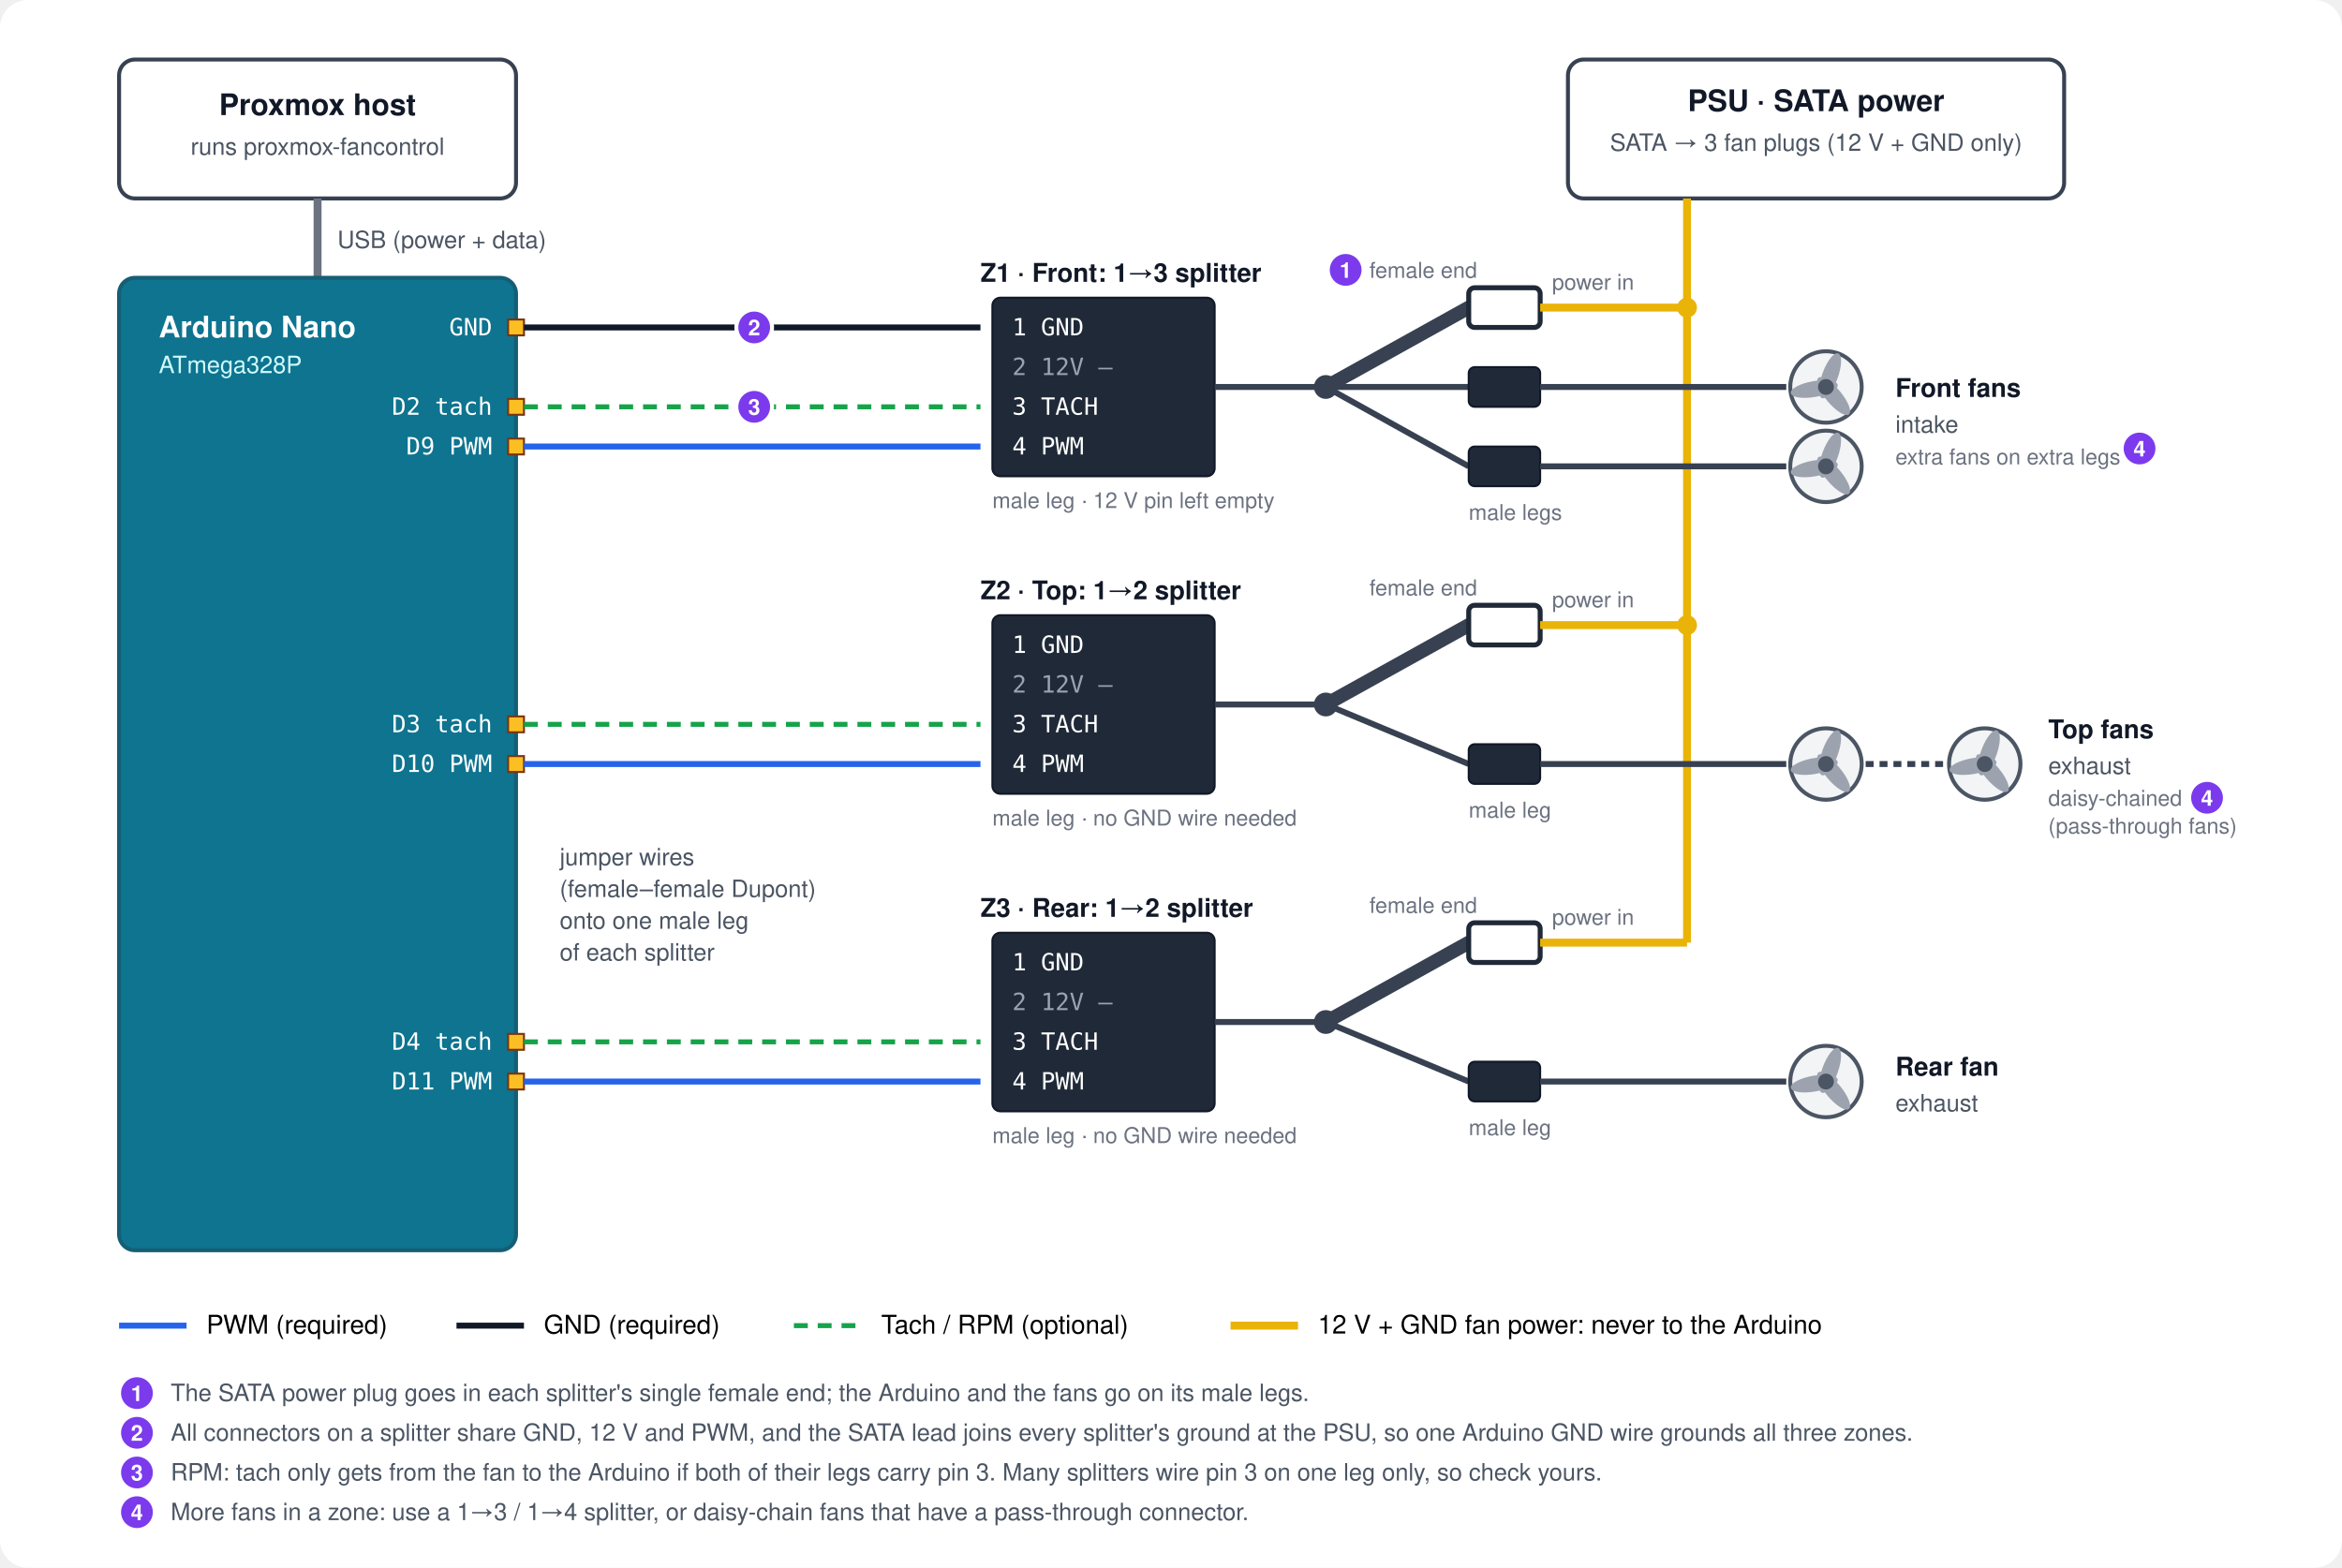
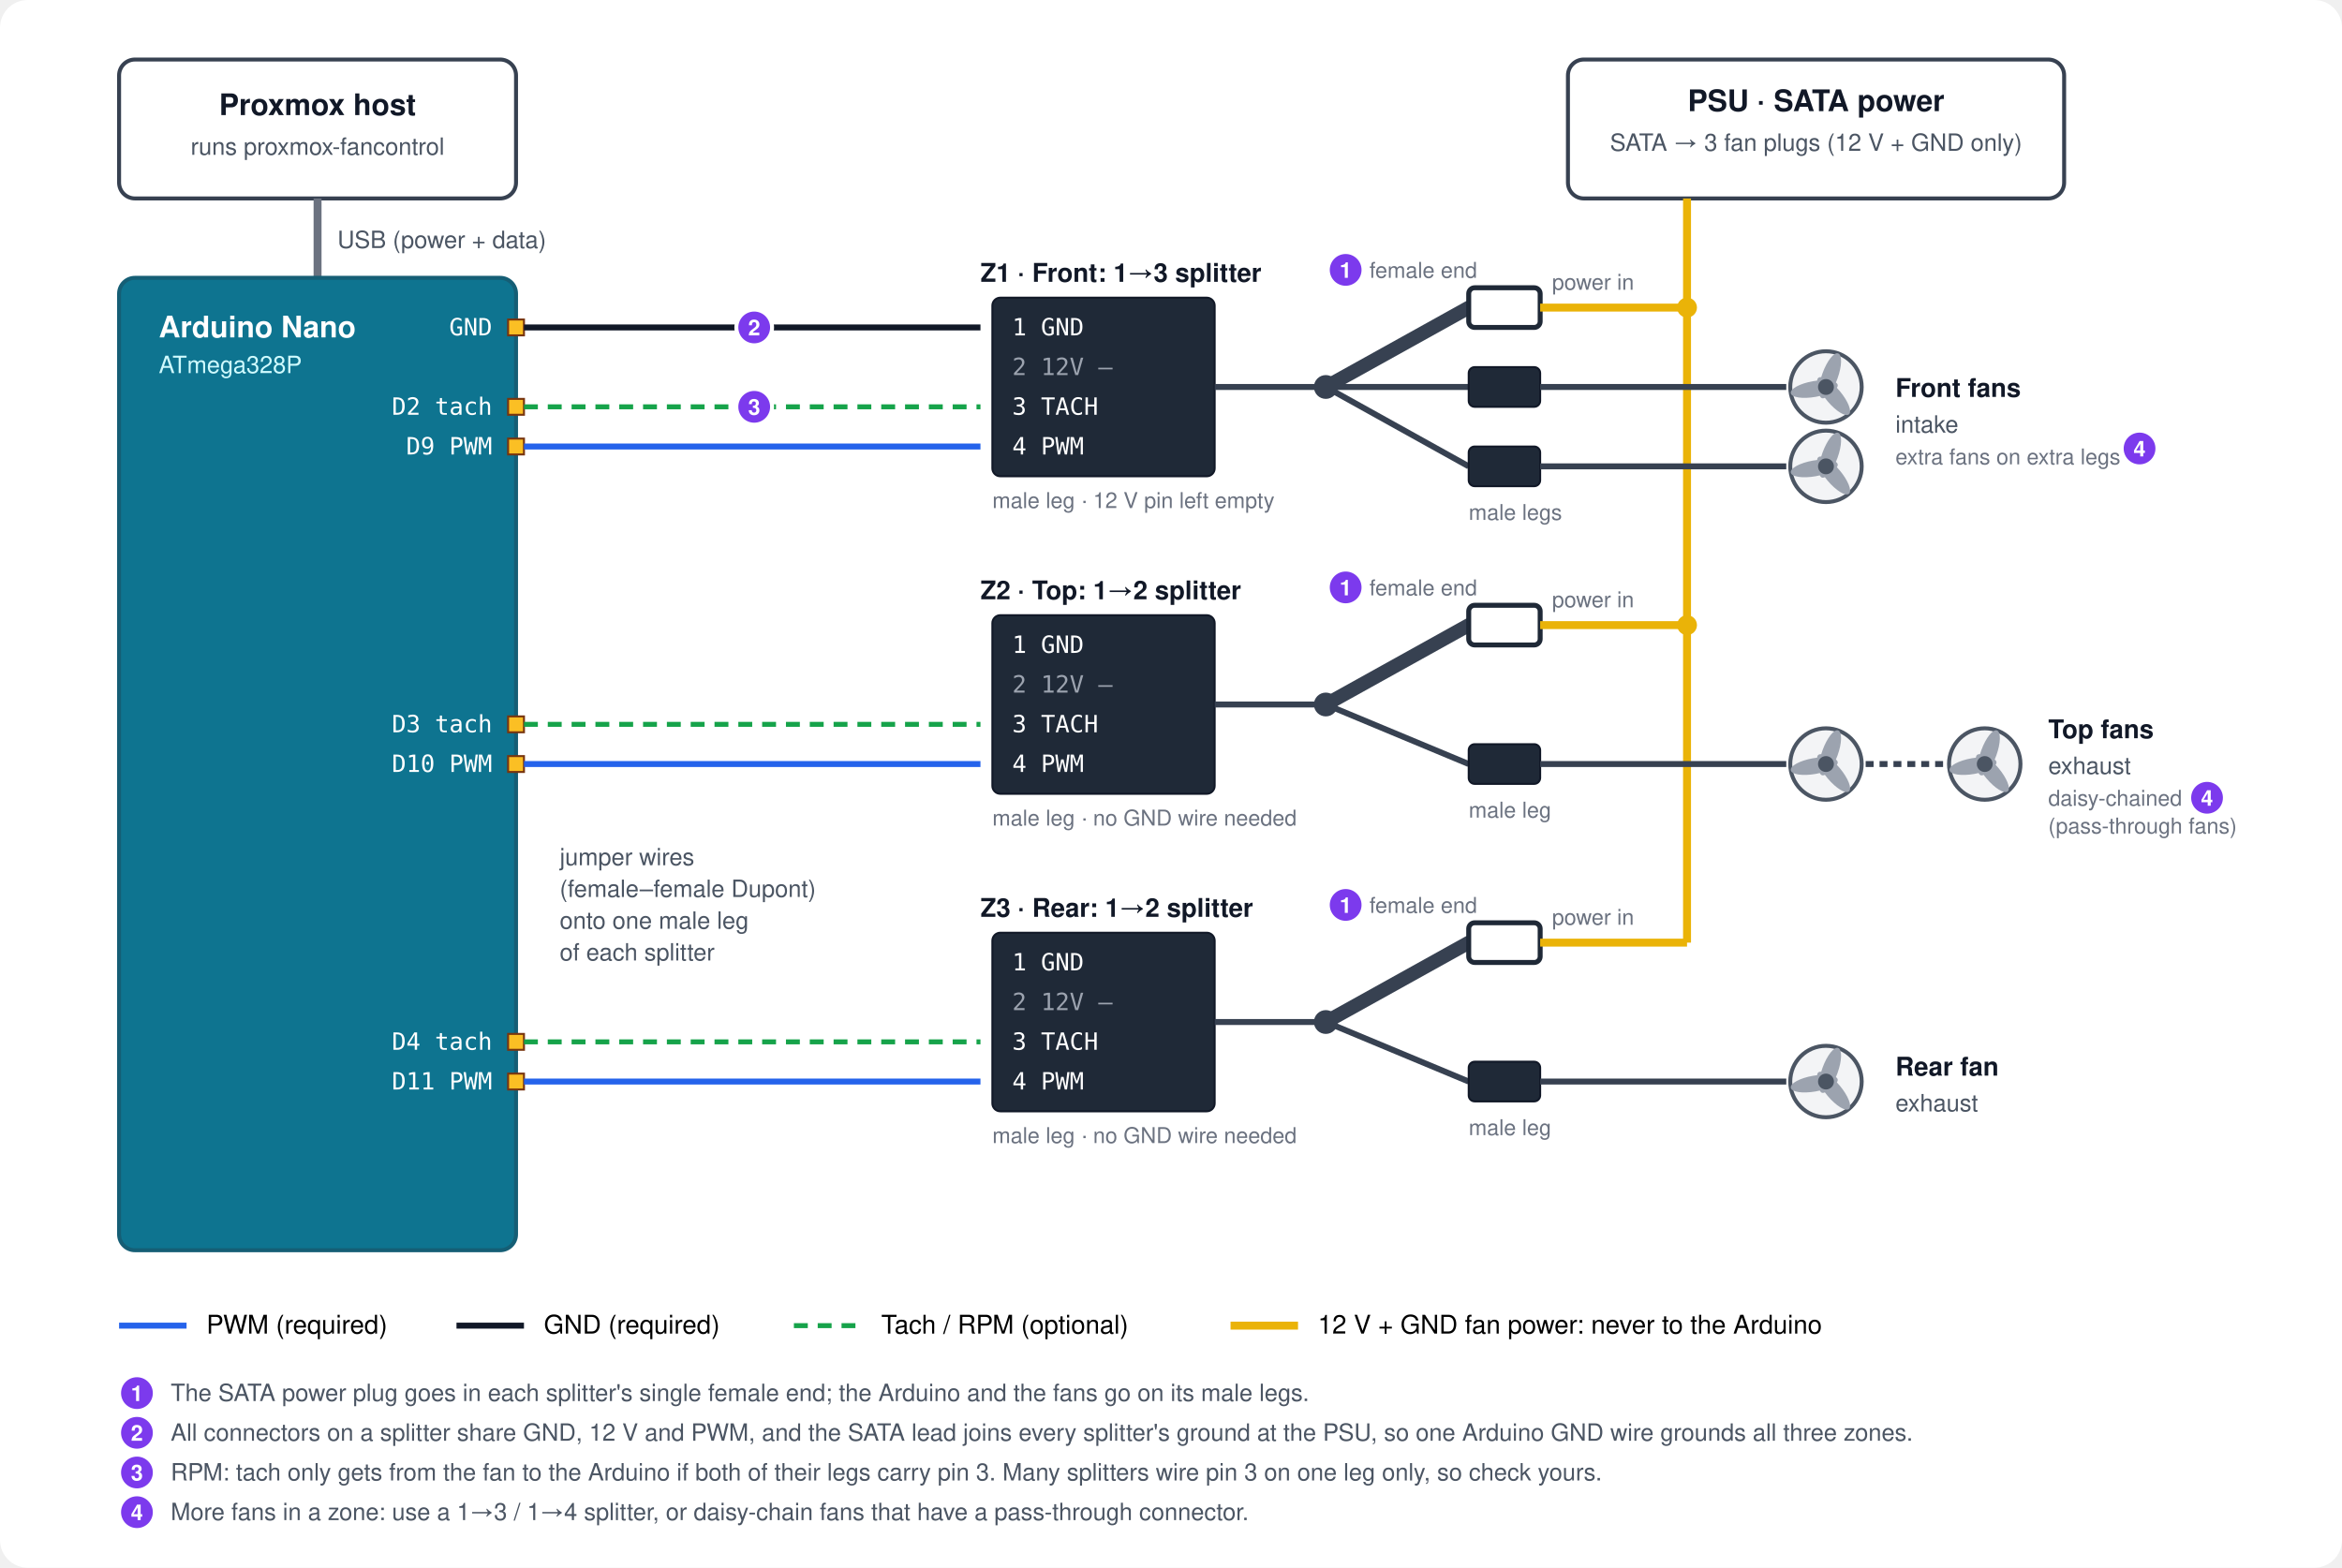
<svg xmlns="http://www.w3.org/2000/svg" width="1180" height="790" viewBox="0 0 1180 790" font-family="-apple-system, 'Segoe UI', Helvetica, Arial, sans-serif" font-size="13">
  <defs>
    <symbol id="fan" viewBox="-20 -20 40 40">
      <circle r="18" fill="#f3f4f6" stroke="#4b5563" stroke-width="2" />
      <g fill="#9ca3af">
        <ellipse rx="4" ry="12" transform="rotate(20) translate(0 -6)" />
        <ellipse rx="4" ry="12" transform="rotate(140) translate(0 -6)" />
        <ellipse rx="4" ry="12" transform="rotate(260) translate(0 -6)" />
      </g>
      <circle r="4" fill="#4b5563" />
    </symbol>
    <style>
      .box   { fill: #ffffff; stroke: #374151; stroke-width: 2; }
      .title { font-weight: 700; font-size: 15px; fill: #111827; }
      .sub   { fill: #4b5563; font-size: 12px; }
      .tiny  { fill: #6b7280; font-size: 11px; }
      .zone  { font-weight: 700; font-size: 13px; fill: #111827; }
      .pin   { fill: #ffffff; font-size: 12px; font-family: ui-monospace, Consolas, monospace; }
      .pinNC { fill: #9ca3af; font-size: 12px; font-family: ui-monospace, Consolas, monospace; }
      .pwm   { stroke: #2563eb; stroke-width: 3; fill: none; }
      .gnd   { stroke: #111827; stroke-width: 3; fill: none; }
      .tach  { stroke: #16a34a; stroke-width: 2.5; fill: none; stroke-dasharray: 7 5; }
      .v12   { stroke: #eab308; stroke-width: 4; fill: none; }
      .usb   { stroke: #6b7280; stroke-width: 4; fill: none; }
      .cable { stroke: #374151; stroke-width: 7; fill: none; stroke-linecap: round; }
      .leg   { stroke: #374151; stroke-width: 3; fill: none; }
      .conn  { fill: #1f2937; stroke: #111827; stroke-width: 1; }
      .fend  { fill: #ffffff; stroke: #1f2937; stroke-width: 2.5; }
      .mark circle { fill: #7c3aed; stroke: #ffffff; stroke-width: 2; }
      .mark text   { fill: #ffffff; font-size: 11px; font-weight: 700; text-anchor: middle; }
    </style>
  </defs>
  <rect x="0" y="0" width="1180" height="790" rx="14" fill="#ffffff" />
  <rect class="box" x="60" y="30" width="200" height="70" rx="8" />
  <text class="title" x="160" y="58" text-anchor="middle">Proxmox host</text>
  <text class="sub" x="160" y="78" text-anchor="middle">runs proxmox-fancontrol</text>
  <path class="usb" d="M160 100 V140" />
  <text class="sub" x="170" y="125">USB (power + data)</text>
  <rect x="60" y="140" width="200" height="490" rx="8" fill="#0e7490" stroke="#155e75" stroke-width="2" />
  <text x="80" y="170" font-weight="700" font-size="15" fill="#ffffff">Arduino Nano</text>
  <text x="80" y="188" font-size="12" fill="#cffafe">ATmega328P</text>
  <g font-family="ui-monospace, Consolas, monospace" font-size="12" fill="#ffffff" text-anchor="end">
    <text x="248" y="209">D2  tach</text>
    <text x="248" y="229">D9  PWM</text>
    <text x="248" y="369">D3  tach</text>
    <text x="248" y="389">D10 PWM</text>
    <text x="248" y="529">D4  tach</text>
    <text x="248" y="549">D11 PWM</text>
    <text x="248" y="169">GND</text>
  </g>
  <g fill="#fbbf24" stroke="#78350f" stroke-width="1">
    <rect x="256" y="201" width="8" height="8" />
    <rect x="256" y="221" width="8" height="8" />
    <rect x="256" y="361" width="8" height="8" />
    <rect x="256" y="381" width="8" height="8" />
    <rect x="256" y="521" width="8" height="8" />
    <rect x="256" y="541" width="8" height="8" />
    <rect x="256" y="161" width="8" height="8" />
  </g>
  <path class="tach" d="M264 205 H494" />
  <path class="pwm" d="M264 225 H494" />
  <path class="tach" d="M264 365 H494" />
  <path class="pwm" d="M264 385 H494" />
  <path class="tach" d="M264 525 H494" />
  <path class="pwm" d="M264 545 H494" />
  <path class="gnd" d="M264 165 H494" />
  <text class="sub" x="282" y="436">jumper wires</text>
  <text class="sub" x="282" y="452">(female–female Dupont)</text>
  <text class="sub" x="282" y="468">onto one male leg</text>
  <text class="sub" x="282" y="484">of each splitter</text>
  <text class="zone" x="494" y="142">Z1 · Front: 1→3 splitter</text>
  <text class="zone" x="494" y="302">Z2 · Top: 1→2 splitter</text>
  <text class="zone" x="494" y="462">Z3 · Rear: 1→2 splitter</text>
  <rect class="conn" x="500" y="150" width="112" height="90" rx="4" />
  <rect class="conn" x="500" y="310" width="112" height="90" rx="4" />
  <rect class="conn" x="500" y="470" width="112" height="90" rx="4" />
  <g>
    <text class="pin" x="510" y="169">1 GND</text>
    <text class="pinNC" x="510" y="189">2 12V  —</text>
    <text class="pin" x="510" y="209">3 TACH</text>
    <text class="pin" x="510" y="229">4 PWM</text>
    <text class="pin" x="510" y="329">1 GND</text>
    <text class="pinNC" x="510" y="349">2 12V  —</text>
    <text class="pin" x="510" y="369">3 TACH</text>
    <text class="pin" x="510" y="389">4 PWM</text>
    <text class="pin" x="510" y="489">1 GND</text>
    <text class="pinNC" x="510" y="509">2 12V  —</text>
    <text class="pin" x="510" y="529">3 TACH</text>
    <text class="pin" x="510" y="549">4 PWM</text>
  </g>
  <text class="tiny" x="500" y="256">male leg · 12 V pin left empty</text>
  <text class="tiny" x="500" y="416">male leg · no GND wire needed</text>
  <text class="tiny" x="500" y="576">male leg · no GND wire needed</text>
  <path class="leg" d="M612 195 H668" />
  <circle cx="668" cy="195" r="6" fill="#374151" />
  <path class="cable" d="M668 195 L740 155" />
  <path class="leg" d="M668 195 H740 M668 195 L740 235" />
  <path class="leg" d="M612 355 H668" />
  <circle cx="668" cy="355" r="6" fill="#374151" />
  <path class="cable" d="M668 355 L740 315" />
  <path class="leg" d="M668 355 L740 385" />
  <path class="leg" d="M612 515 H668" />
  <circle cx="668" cy="515" r="6" fill="#374151" />
  <path class="cable" d="M668 515 L740 475" />
  <path class="leg" d="M668 515 L740 545" />
  <rect class="fend" x="740" y="145" width="36" height="20" rx="3" />
  <rect class="fend" x="740" y="305" width="36" height="20" rx="3" />
  <rect class="fend" x="740" y="465" width="36" height="20" rx="3" />
  <g class="conn">
    <rect x="740" y="185" width="36" height="20" rx="3" />
    <rect x="740" y="225" width="36" height="20" rx="3" />
    <rect x="740" y="375" width="36" height="20" rx="3" />
    <rect x="740" y="535" width="36" height="20" rx="3" />
  </g>
  <text class="tiny" x="690" y="140">female end</text>
  <text class="tiny" x="690" y="300">female end</text>
  <text class="tiny" x="690" y="460">female end</text>
  <text class="tiny" x="740" y="262">male legs</text>
  <text class="tiny" x="740" y="412">male leg</text>
  <text class="tiny" x="740" y="572">male leg</text>
  <rect class="box" x="790" y="30" width="250" height="70" rx="8" />
  <text class="title" x="915" y="56" text-anchor="middle">PSU · SATA power</text>
  <text class="sub" x="915" y="76" text-anchor="middle">SATA → 3 fan plugs (12 V + GND only)</text>
  <path class="v12" d="M850 100 V475" />
  <path class="v12" d="M776 155 H850 M776 315 H850 M776 475 H850" />
  <circle cx="850" cy="155" r="5" fill="#eab308" />
  <circle cx="850" cy="315" r="5" fill="#eab308" />
  <text class="tiny" x="782" y="146">power in</text>
  <text class="tiny" x="782" y="306">power in</text>
  <text class="tiny" x="782" y="466">power in</text>
  <path class="leg" d="M776 195 H900 M776 235 H900" />
  <use href="#fan" x="900" y="175" width="40" height="40" />
  <use href="#fan" x="900" y="215" width="40" height="40" />
  <text class="zone" x="955" y="200">Front fans</text>
  <text class="sub" x="955" y="218">intake</text>
  <text class="tiny" x="955" y="234">extra fans on extra legs</text>
  <path class="leg" d="M776 385 H900" />
  <use href="#fan" x="900" y="365" width="40" height="40" />
  <path class="leg" d="M940 385 H980" stroke-dasharray="4 3" />
  <use href="#fan" x="980" y="365" width="40" height="40" />
  <text class="zone" x="1032" y="372">Top fans</text>
  <text class="sub" x="1032" y="390">exhaust</text>
  <text class="tiny" x="1032" y="406">daisy-chained</text>
  <text class="tiny" x="1032" y="420">(pass-through fans)</text>
  <path class="leg" d="M776 545 H900" />
  <use href="#fan" x="900" y="525" width="40" height="40" />
  <text class="zone" x="955" y="542">Rear fan</text>
  <text class="sub" x="955" y="560">exhaust</text>
  <g class="mark">
    <circle cx="678" cy="136" r="9" />
    <text x="678" y="140">1</text>
  </g>
  <g class="mark">
+     <circle cx="678" cy="296" r="9" />
+     <text x="678" y="300">1</text>
+   </g>
+   <g class="mark">
+     <circle cx="678" cy="456" r="9" />
+     <text x="678" y="460">1</text>
+   </g>
+   <g class="mark">
    <circle cx="380" cy="165" r="9" />
    <text x="380" y="169">2</text>
  </g>
  <g class="mark">
    <circle cx="380" cy="205" r="9" />
    <text x="380" y="209">3</text>
  </g>
  <g class="mark">
    <circle cx="1078" cy="226" r="9" />
    <text x="1078" y="230">4</text>
  </g>
  <g class="mark">
    <circle cx="1112" cy="402" r="9" />
    <text x="1112" y="406">4</text>
  </g>
  <g transform="translate(60 668)">
    <path class="pwm" d="M0 0 H34" />
    <text x="44" y="4">PWM (required)</text>
    <path class="gnd" d="M170 0 H204" />
    <text x="214" y="4">GND (required)</text>
    <path class="tach" d="M340 0 H374" />
    <text x="384" y="4">Tach / RPM (optional)</text>
    <path class="v12" d="M560 0 H594" />
    <text x="604" y="4">12 V + GND fan power: never to the Arduino</text>
  </g>
  <g class="mark">
    <circle cx="69" cy="702" r="9" />
    <text x="69" y="706">1</text>
  </g>
  <text class="sub" x="86" y="706">The SATA power plug goes in each splitter's single female end; the Arduino and the fans go on its male legs.</text>
  <g class="mark">
    <circle cx="69" cy="722" r="9" />
    <text x="69" y="726">2</text>
  </g>
  <text class="sub" x="86" y="726">All connectors on a splitter share GND, 12 V and PWM, and the SATA lead joins every splitter's ground at the PSU, so one Arduino GND wire grounds all three zones.</text>
  <g class="mark">
    <circle cx="69" cy="742" r="9" />
    <text x="69" y="746">3</text>
  </g>
  <text class="sub" x="86" y="746">RPM: tach only gets from the fan to the Arduino if both of their legs carry pin 3. Many splitters wire pin 3 on one leg only, so check yours.</text>
  <g class="mark">
    <circle cx="69" cy="762" r="9" />
    <text x="69" y="766">4</text>
  </g>
  <text class="sub" x="86" y="766">More fans in a zone: use a 1→3 / 1→4 splitter, or daisy-chain fans that have a pass-through connector.</text>
</svg>
